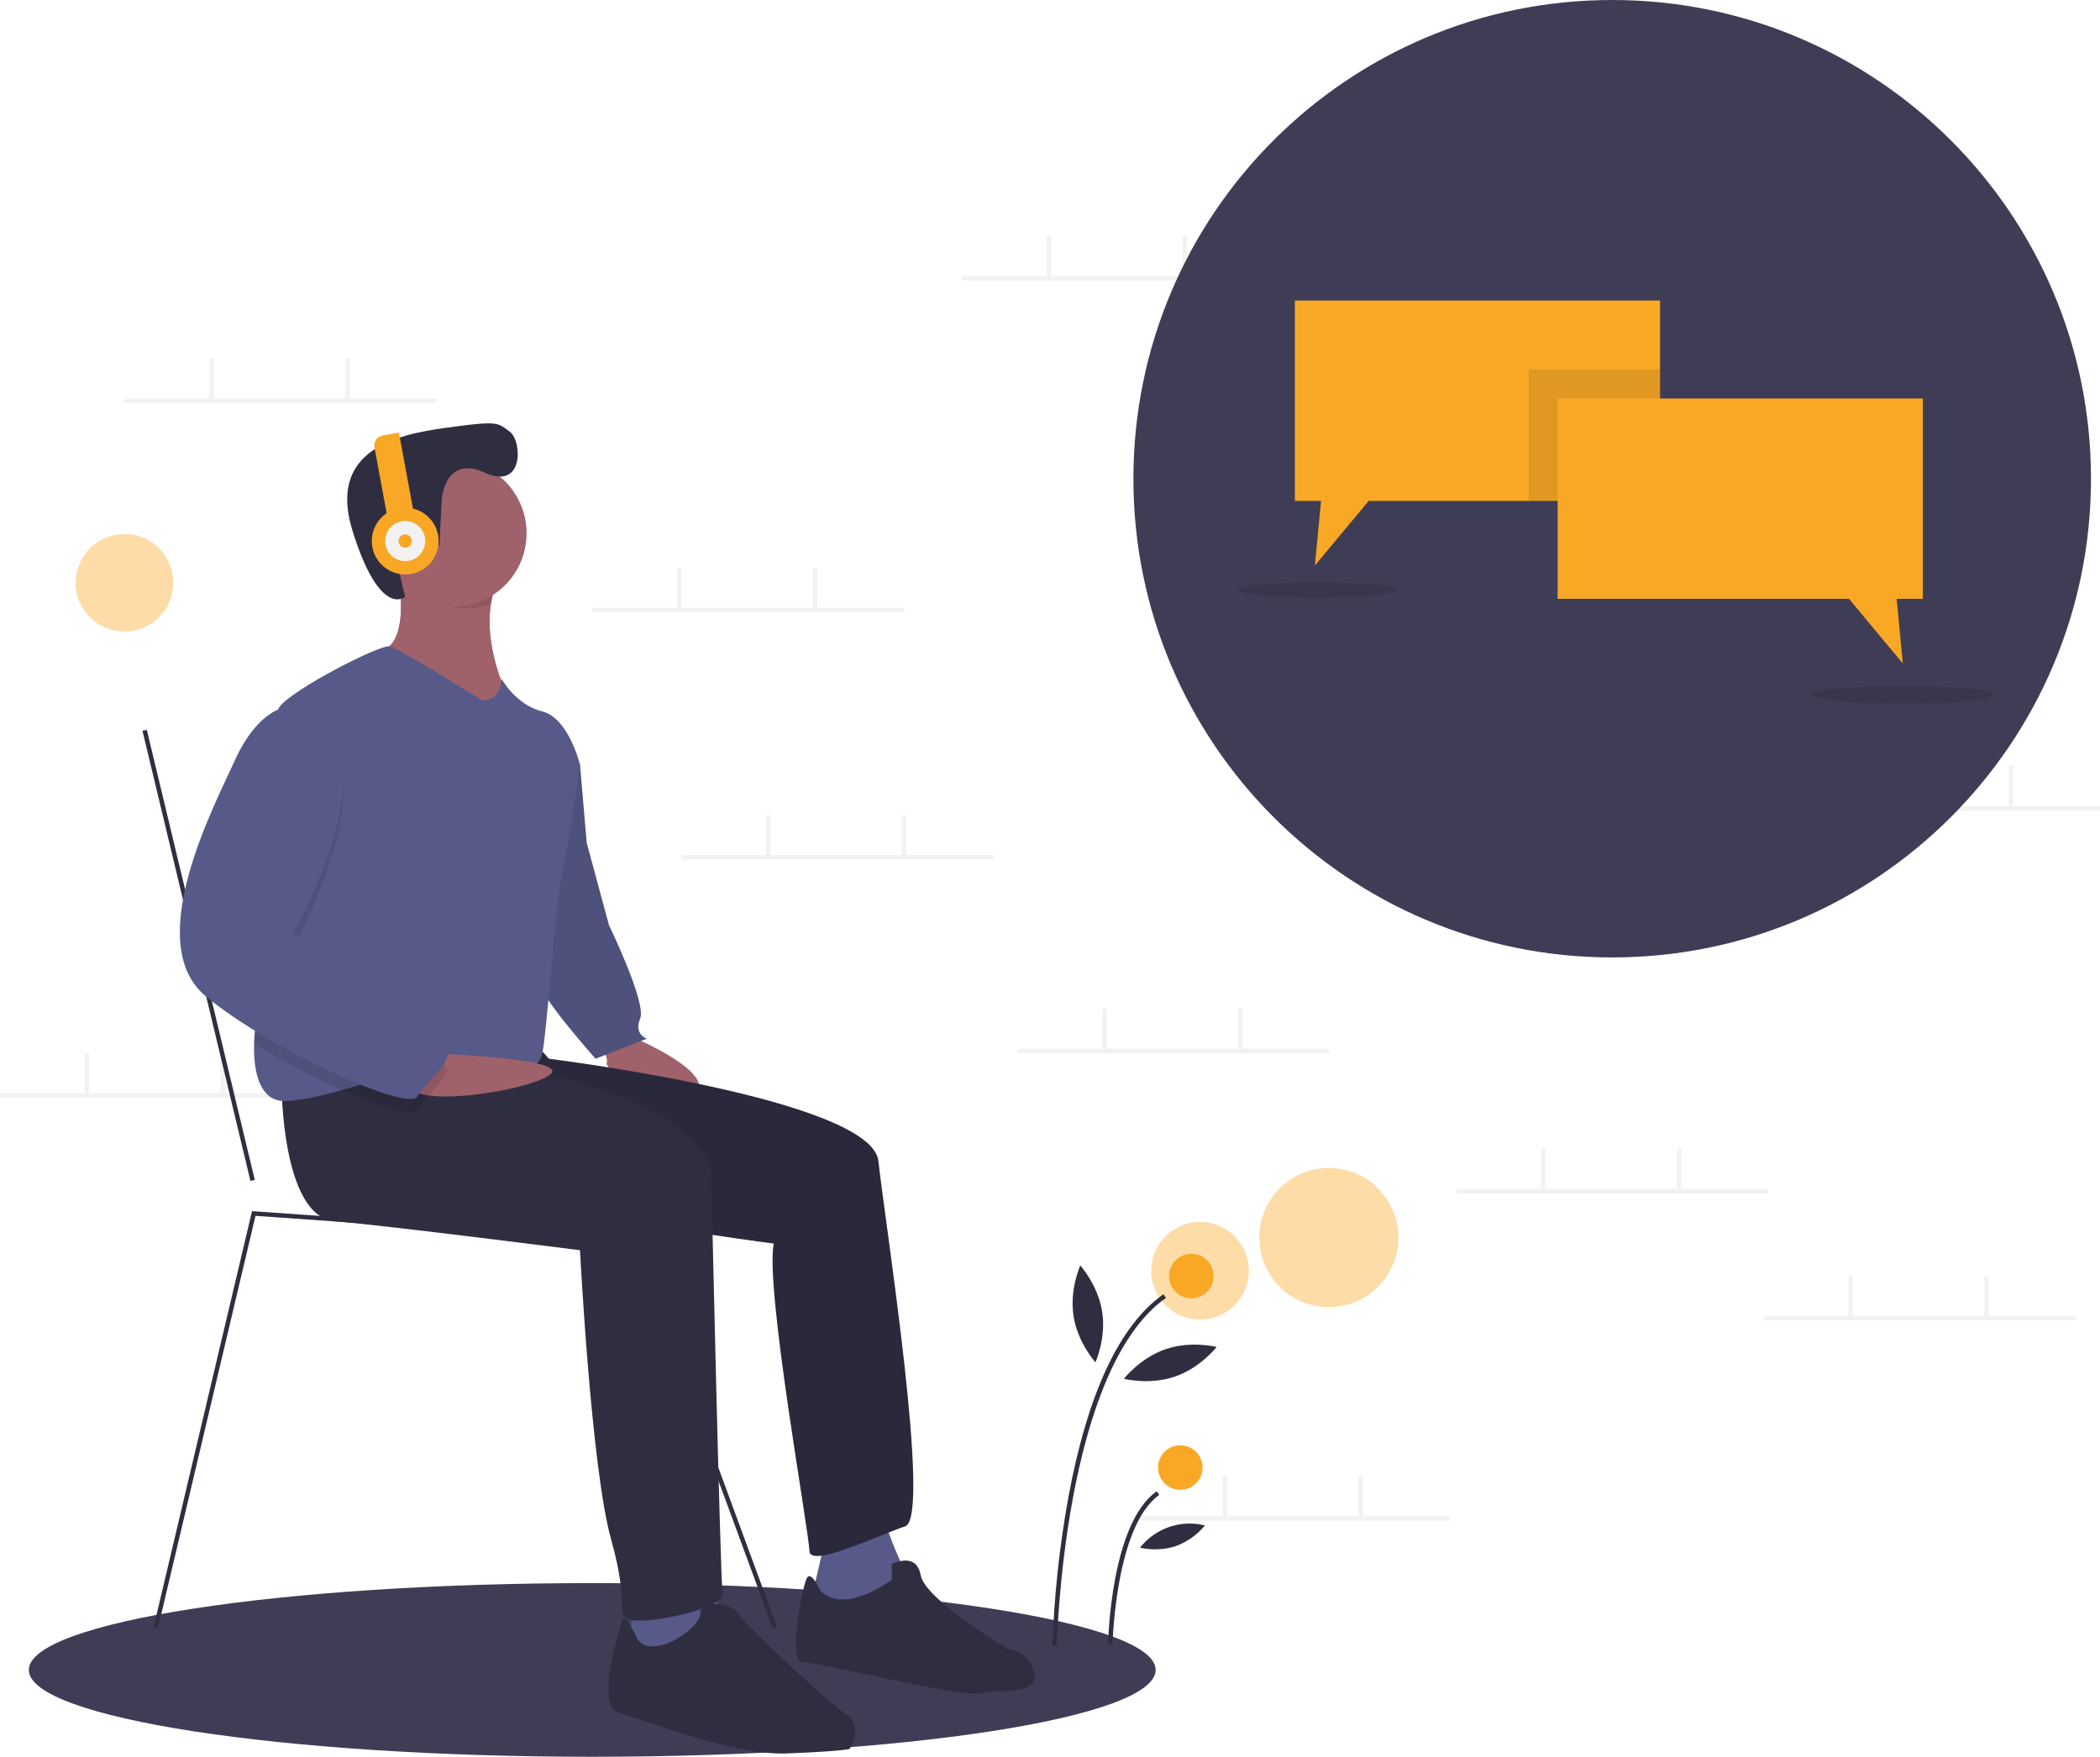
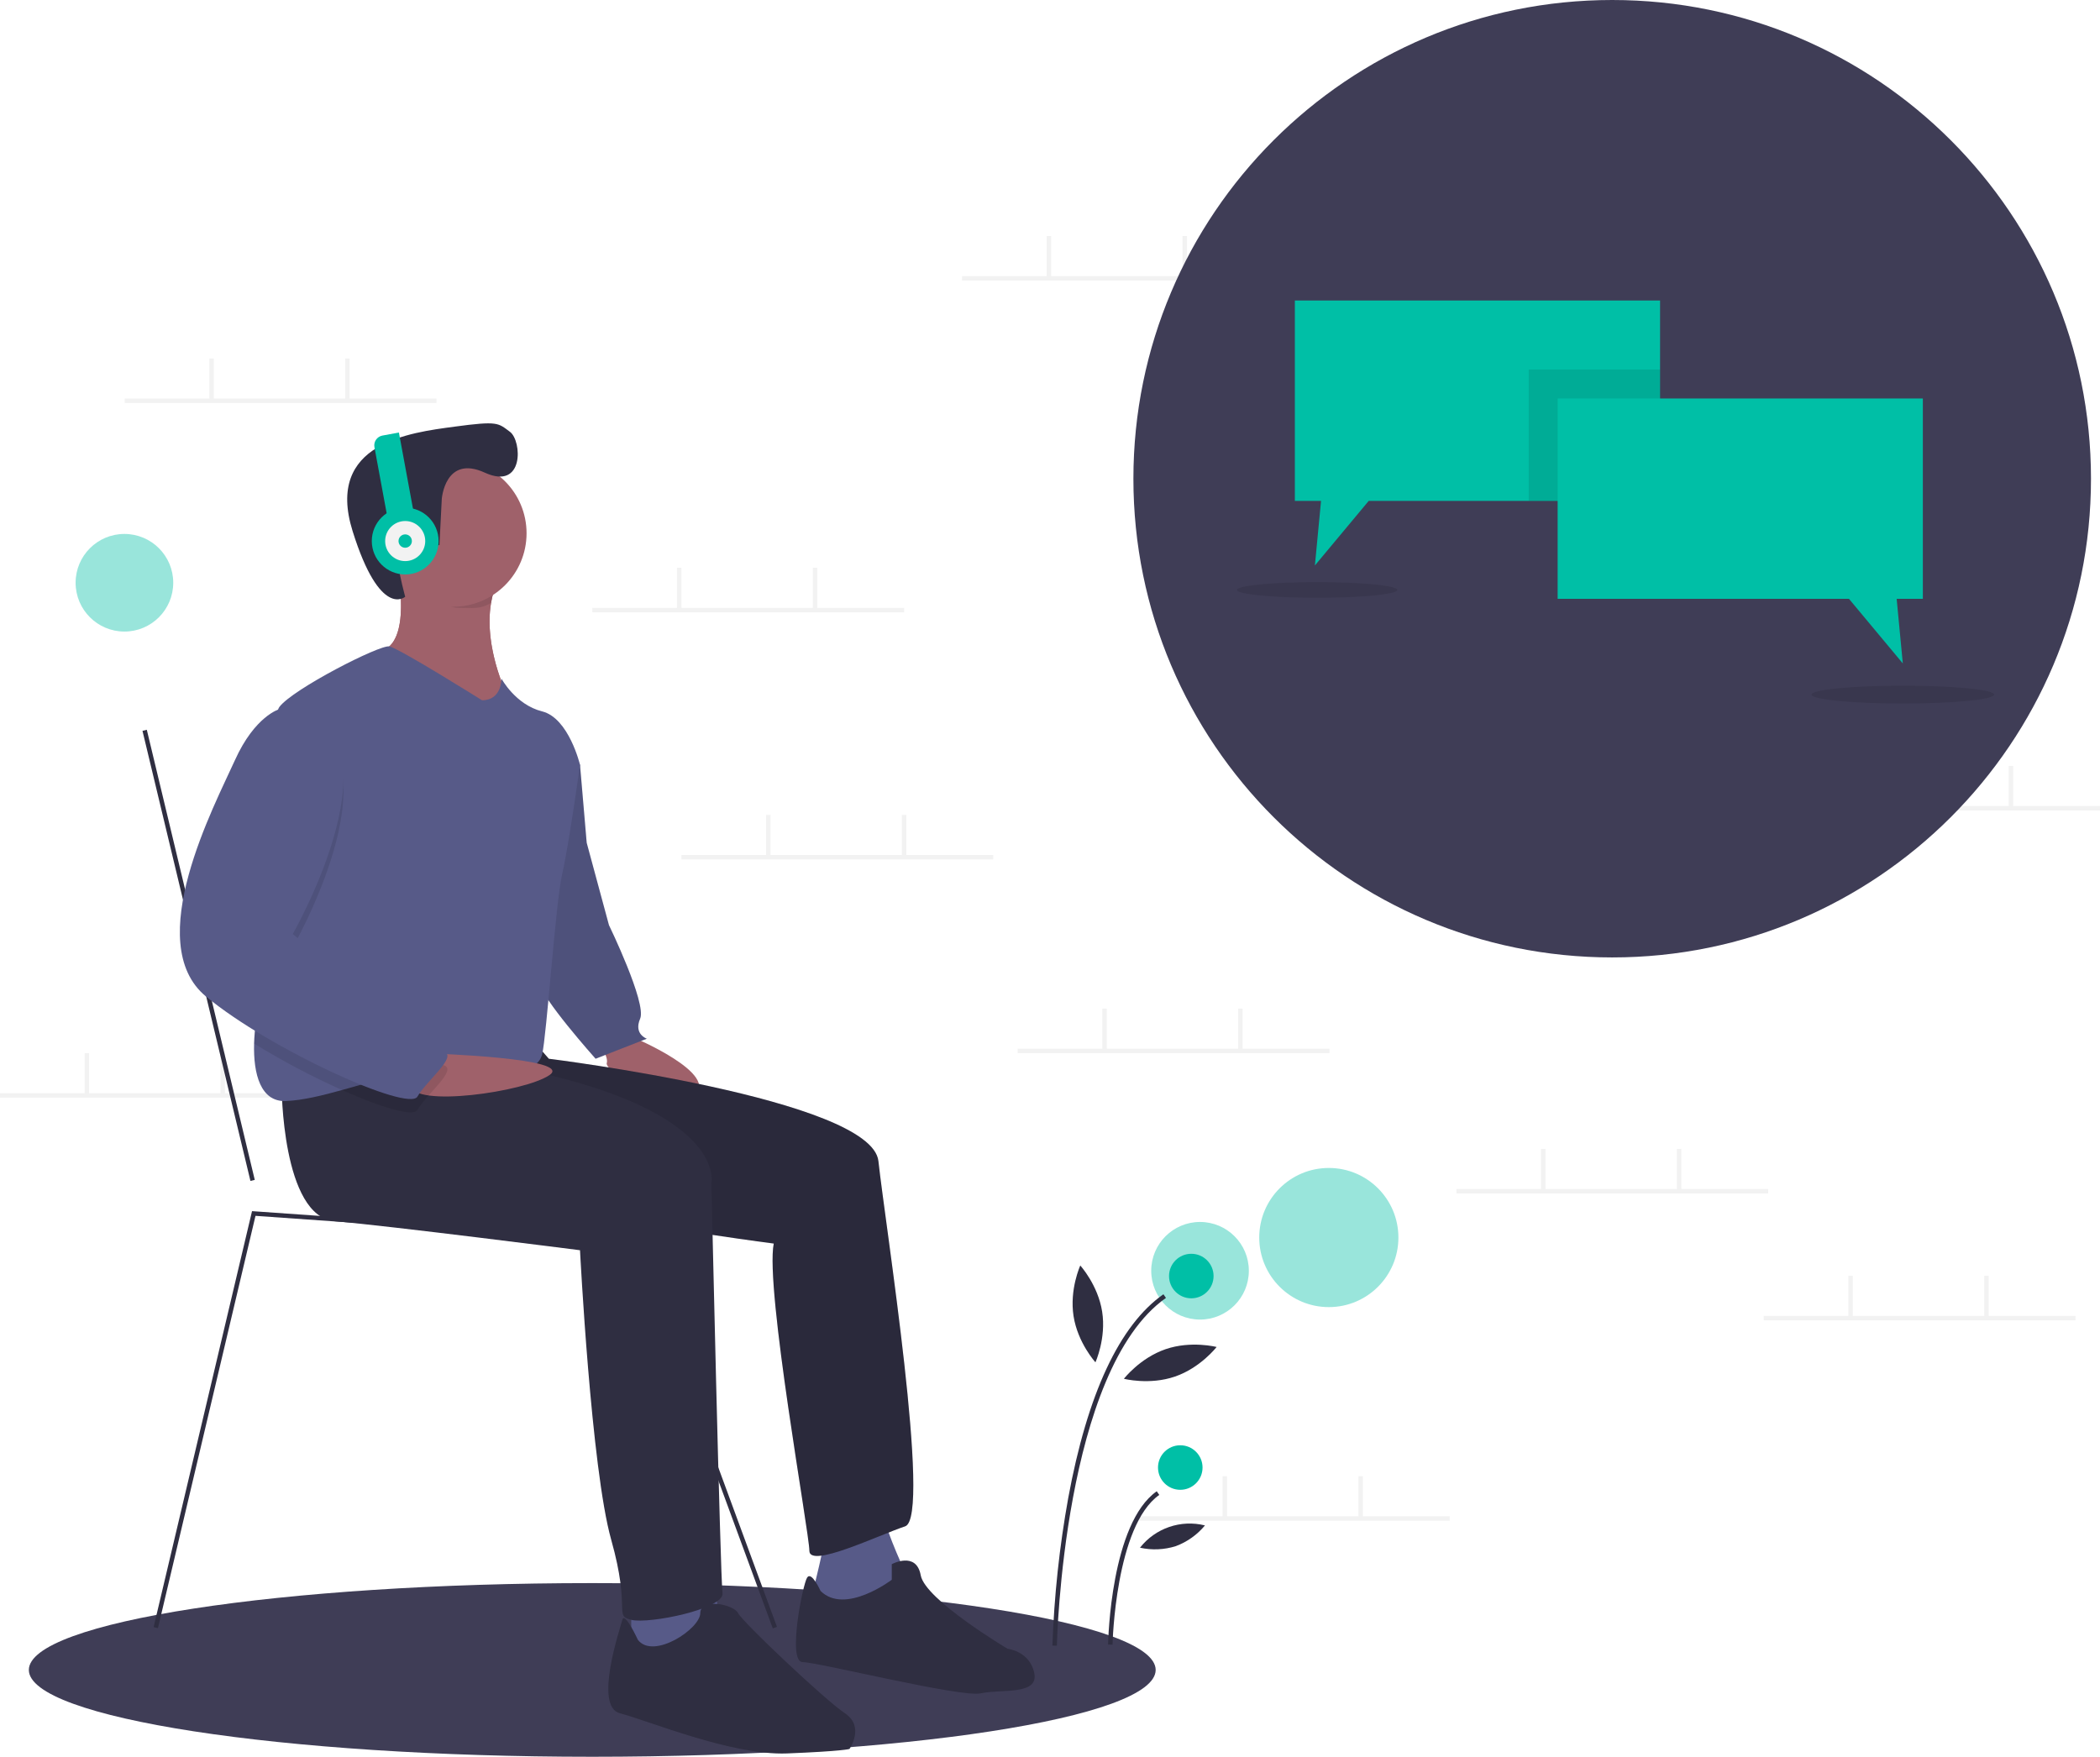
<svg xmlns="http://www.w3.org/2000/svg" id="f76714af-ed50-409e-b13d-92d0a119c5d5" data-name="Layer 1" width="943" height="789" viewBox="0 0 943 789">
  <ellipse cx="265.952" cy="750" rx="253" ry="39" fill="#3f3d56" />
  <rect x="56" y="179" width="140" height="2" fill="#f2f2f2" />
  <rect x="94" y="161" width="2" height="18.5" fill="#f2f2f2" />
  <rect x="155" y="161" width="2" height="18.5" fill="#f2f2f2" />
  <rect x="432" y="124" width="140" height="2" fill="#f2f2f2" />
  <rect x="470" y="106" width="2" height="18.5" fill="#f2f2f2" />
  <rect x="531" y="106" width="2" height="18.5" fill="#f2f2f2" />
  <rect x="511" y="681" width="140" height="2" fill="#f2f2f2" />
  <rect x="549" y="663" width="2" height="18.5" fill="#f2f2f2" />
  <rect x="610" y="663" width="2" height="18.5" fill="#f2f2f2" />
  <rect x="792" y="591" width="140" height="2" fill="#f2f2f2" />
  <rect x="830" y="573" width="2" height="18.5" fill="#f2f2f2" />
  <rect x="891" y="573" width="2" height="18.5" fill="#f2f2f2" />
  <rect x="803" y="362" width="140" height="2" fill="#f2f2f2" />
  <rect x="841" y="344" width="2" height="18.5" fill="#f2f2f2" />
  <rect x="902" y="344" width="2" height="18.5" fill="#f2f2f2" />
  <rect x="306" y="384" width="140" height="2" fill="#f2f2f2" />
  <rect x="344" y="366" width="2" height="18.5" fill="#f2f2f2" />
  <rect x="405" y="366" width="2" height="18.5" fill="#f2f2f2" />
  <rect x="654" y="534" width="140" height="2" fill="#f2f2f2" />
  <rect x="692" y="516" width="2" height="18.5" fill="#f2f2f2" />
  <rect x="753" y="516" width="2" height="18.5" fill="#f2f2f2" />
  <rect x="457" y="471" width="140" height="2" fill="#f2f2f2" />
  <rect x="495" y="453" width="2" height="18.5" fill="#f2f2f2" />
  <rect x="556" y="453" width="2" height="18.5" fill="#f2f2f2" />
  <rect x="266" y="273" width="140" height="2" fill="#f2f2f2" />
  <rect x="304" y="255" width="2" height="18.5" fill="#f2f2f2" />
  <rect x="365" y="255" width="2" height="18.5" fill="#f2f2f2" />
  <rect y="491" width="140" height="2" fill="#f2f2f2" />
  <rect x="38" y="473" width="2" height="18.5" fill="#f2f2f2" />
  <rect x="99" y="473" width="2" height="18.5" fill="#f2f2f2" />
  <circle cx="723.952" cy="215" r="215" fill="#3f3d56" />
  <rect x="216.691" y="380.634" width="2.001" height="207.872" transform="translate(-235.5043 8.62926) rotate(-13.48616)" fill="#2f2e41" />
  <path d="M411.952,521s41,17,28,27-40-12-39-15-4-10-4-10Z" transform="translate(-128.5 -55.5)" fill="#9f616a" />
  <path d="M375.952,387l13,12,3,35,10,37s17,35,14,42,3,9,3,9l-23,9s-25-28-25-34S375.952,387,375.952,387Z" transform="translate(-128.5 -55.5)" fill="#575a88" />
  <path d="M375.952,387l13,12,3,35,10,37s17,35,14,42,3,9,3,9l-23,9s-25-28-25-34S375.952,387,375.952,387Z" transform="translate(-128.5 -55.5)" opacity="0.1" />
  <path d="M498.952,747s-5,23-6,25,19,9,19,9l24-17s-10-22-10-26Z" transform="translate(-128.5 -55.5)" fill="#575a88" />
  <path d="M367.952,523l7,8s145,18,148,46,24,160,12,164-43,19-43,11-20-118-16-138c0,0-173-22-177-47s4-36,4-36Z" transform="translate(-128.5 -55.5)" fill="#2f2e41" />
  <path d="M367.952,523l7,8s145,18,148,46,24,160,12,164-43,19-43,11-20-118-16-138c0,0-173-22-177-47s4-36,4-36Z" transform="translate(-128.5 -55.5)" opacity="0.1" />
  <path d="M496.952,770s-4-9-6-6-9,38-2,38,71,16,80,14,26,1,24-9-12-11-12-11-37-22-39-33-13-5-13-5v7S507.952,781,496.952,770Z" transform="translate(-128.5 -55.5)" fill="#2f2e41" />
  <path d="M306.952,311s7,34-8,37,19,23,19,23l22,12,16-16s-14.5-29.5-3.5-51.5S306.952,311,306.952,311Z" transform="translate(-128.5 -55.5)" fill="#9f616a" />
  <path d="M355.952,367l-16,16-22-12s-34-20-19-23c9.65-1.93,10.19-16.69,9.36-26.97a92.993,92.993,0,0,0-1.36-10.03s56.5-17.5,45.5,4.5a38.361,38.361,0,0,0-3.44,10.76C345.642,346.03,355.952,367,355.952,367Z" transform="translate(-128.5 -55.5)" fill="#9f616a" />
  <polygon points="283.452 720.5 283.452 743.5 321.452 743.5 324.452 734.5 320.452 710.5 283.452 720.5" fill="#575a88" />
  <path d="M254.952,543s0,59,24,61,110,13,110,13,5,98,14,130,1,34,9,36,42-5,41-12-5-184-5-184,9-38-111-56Z" transform="translate(-128.5 -55.5)" fill="#2f2e41" />
  <path d="M414.952,792s-6-13-7-9-13,39-1,42,50,19,75,18,28-2,28-2,7-10-2-16-46-41-48-45-17-7-17,0S421.952,801,414.952,792Z" transform="translate(-128.5 -55.5)" fill="#2f2e41" />
  <path d="M352.452,315.5a38.361,38.361,0,0,0-3.44,10.76c-4.98,3.01-8.31,2.24-14.56,2.24-9.27,0-13.01-11.85-19-18-.47-5.71-8.5.5-8.5.5S363.452,293.5,352.452,315.5Z" transform="translate(-128.5 -55.5)" opacity="0.1" />
  <circle cx="203.452" cy="239.5" r="33" fill="#9f616a" />
  <path d="M388.952,399s-5,36-8,49-7,73-9,81-14,10-38,7a45.103,45.103,0,0,0-4.54-.34c-14.78-.47-31.69,5.06-47.34,9.4-9,2.5-17.59,4.6-25.12,4.94-11.4.52-14.74-12.12-14.35-25.8.37-12.73,3.98-26.38,7.35-31.2,6.07-8.68.1-86.61,2.34-112.31v-.01c.34-3.92.87-6.62,1.66-7.68,6-8,45-28,49.37-27.19,4.36.81,41.63,24.19,41.63,24.19,9,0,8.71-9.76,8.71-9.76s6.29,11.76,18.29,14.76S388.952,399,388.952,399Z" transform="translate(-128.5 -55.5)" fill="#575a88" />
  <path d="M322.105,528.643s64.416,2.051,53.132,9.704S313.952,553,312.952,543,322.105,528.643,322.105,528.643Z" transform="translate(-128.5 -55.5)" fill="#9f616a" />
  <path d="M329.412,535.66c.21,3.84-10.12,12.49-13.46,18.34-1.85,3.24-16.17-1.03-33.88-8.94a347.397,347.397,0,0,1-39.47-20.86c.37-12.73,3.98-26.38,7.35-31.2,6.07-8.68.1-86.61,2.34-112.31v-.01a11.087,11.087,0,0,1,1.66-.68h12c41,19-6,101-6,101s62,51,68,53A1.798,1.798,0,0,1,329.412,535.66Z" transform="translate(-128.5 -55.5)" opacity="0.1" />
  <path d="M265.952,374h-12s-11,3-20,23-42,82-13,106,91,52,95,45,18-18,12-20-68-53-68-53S306.952,393,265.952,374Z" transform="translate(-128.5 -55.5)" fill="#575a88" />
  <path d="M326.875,279.644s1.448-20.048,19.314-11.873,16.7-14.357,11.301-18.338-5.228-4.967-24.974-2.303-58.082,7.177-45.686,46.881S310.452,323.5,310.452,323.5s-9.853-35.728.13-28.921l9.983,6.807,5.268-1.116Z" transform="translate(-128.5 -55.5)" fill="#2f2e41" />
  <polygon points="347.014 731.345 283.237 557.952 114.729 546.058 70.925 731.23 68.979 730.77 113.175 543.942 114.022 544.003 284.667 556.048 284.891 556.655 348.891 730.655 347.014 731.345" fill="#2f2e41" />
-   <circle cx="596.704" cy="555.8" r="31.248" fill="#f9a826" opacity="0.4" />
-   <circle cx="538.872" cy="570.724" r="21.92" fill="#f9a826" opacity="0.4" />
-   <circle cx="55.872" cy="261.724" r="21.92" fill="#f9a826" opacity="0.4" />
+   <circle cx="596.704" cy="555.8" r="31.248" fill="#00bfa6" opacity="0.4" />
+   <circle cx="538.872" cy="570.724" r="21.92" fill="#00bfa6" opacity="0.4" />
+   <circle cx="55.872" cy="261.724" r="21.92" fill="#00bfa6" opacity="0.4" />
  <path d="M603.083,794.618l-2-.039a463.835,463.835,0,0,1,7.1-66.287c8.648-46.881,23.029-77.67,42.743-91.512l1.148,1.637C606.022,670.75,603.106,793.382,603.083,794.618Z" transform="translate(-128.5 -55.5)" fill="#2f2e41" />
  <path d="M628.083,794.139l-2-.039c.043-2.215,1.293-54.414,21.843-68.842l1.148,1.637C629.354,740.741,628.093,793.607,628.083,794.139Z" transform="translate(-128.5 -55.5)" fill="#2f2e41" />
-   <circle cx="534.952" cy="573.098" r="10" fill="#f9a826" />
-   <circle cx="530" cy="659.098" r="10" fill="#f9a826" />
+   <circle cx="534.952" cy="573.098" r="10" fill="#00bfa6" />
+   <circle cx="530" cy="659.098" r="10" fill="#00bfa6" />
  <path d="M623.422,644.593c1.879,12.004-3.019,22.741-3.019,22.741s-7.945-8.726-9.825-20.73,3.019-22.741,3.019-22.741S621.542,632.589,623.422,644.593Z" transform="translate(-128.5 -55.5)" fill="#2f2e41" />
  <path d="M656.109,673.746c-11.493,3.942-22.919.99-22.919.99s7.208-9.344,18.701-13.286,22.919-.99,22.919-.99S667.602,669.804,656.109,673.746Z" transform="translate(-128.5 -55.5)" fill="#2f2e41" />
  <path d="M656.478,749.908a31.134,31.134,0,0,1-16.064.694,28.374,28.374,0,0,1,29.172-10.006A31.134,31.134,0,0,1,656.478,749.908Z" transform="translate(-128.5 -55.5)" fill="#2f2e41" />
-   <path d="M303.932,250.5h7.52a0,0,0,0,1,0,0v41a0,0,0,0,1,0,0h-12a0,0,0,0,1,0,0V254.98A4.48,4.48,0,0,1,303.932,250.5Z" transform="translate(-172.6472 4.49682) rotate(-10.46635)" fill="#f9a826" />
-   <circle cx="181.952" cy="243" r="15" fill="#f9a826" />
+   <path d="M303.932,250.5h7.52a0,0,0,0,1,0,0v41a0,0,0,0,1,0,0h-12a0,0,0,0,1,0,0V254.98A4.48,4.48,0,0,1,303.932,250.5Z" transform="translate(-172.6472 4.49682) rotate(-10.46635)" fill="#00bfa6" />
+   <circle cx="181.952" cy="243" r="15" fill="#00bfa6" />
  <circle cx="181.952" cy="243" r="9" fill="#f2f2f2" />
-   <circle cx="181.952" cy="243" r="3" fill="#f9a826" />
-   <polygon points="745.452 134.956 745.452 224.956 614.622 224.956 590.452 253.956 593.212 224.956 581.452 224.956 581.452 134.956 745.452 134.956" fill="#f9a826" />
+   <circle cx="181.952" cy="243" r="3" fill="#00bfa6" />
+   <polygon points="745.452 134.956 745.452 224.956 614.622 224.956 590.452 253.956 593.212 224.956 581.452 224.956 581.452 134.956 745.452 134.956" fill="#00bfa6" />
  <rect x="686.452" y="165.956" width="59" height="59" opacity="0.1" />
-   <polygon points="699.452 178.956 863.452 178.956 863.452 268.956 851.69 268.956 854.452 297.956 830.285 268.956 699.452 268.956 699.452 178.956" fill="#f9a826" />
+   <polygon points="699.452 178.956 863.452 178.956 863.452 268.956 851.69 268.956 854.452 297.956 830.285 268.956 699.452 268.956 699.452 178.956" fill="#00bfa6" />
  <ellipse cx="591.452" cy="264.956" rx="36" ry="3.512" opacity="0.1" />
  <ellipse cx="854.452" cy="311.956" rx="41" ry="4" opacity="0.1" />
</svg>
